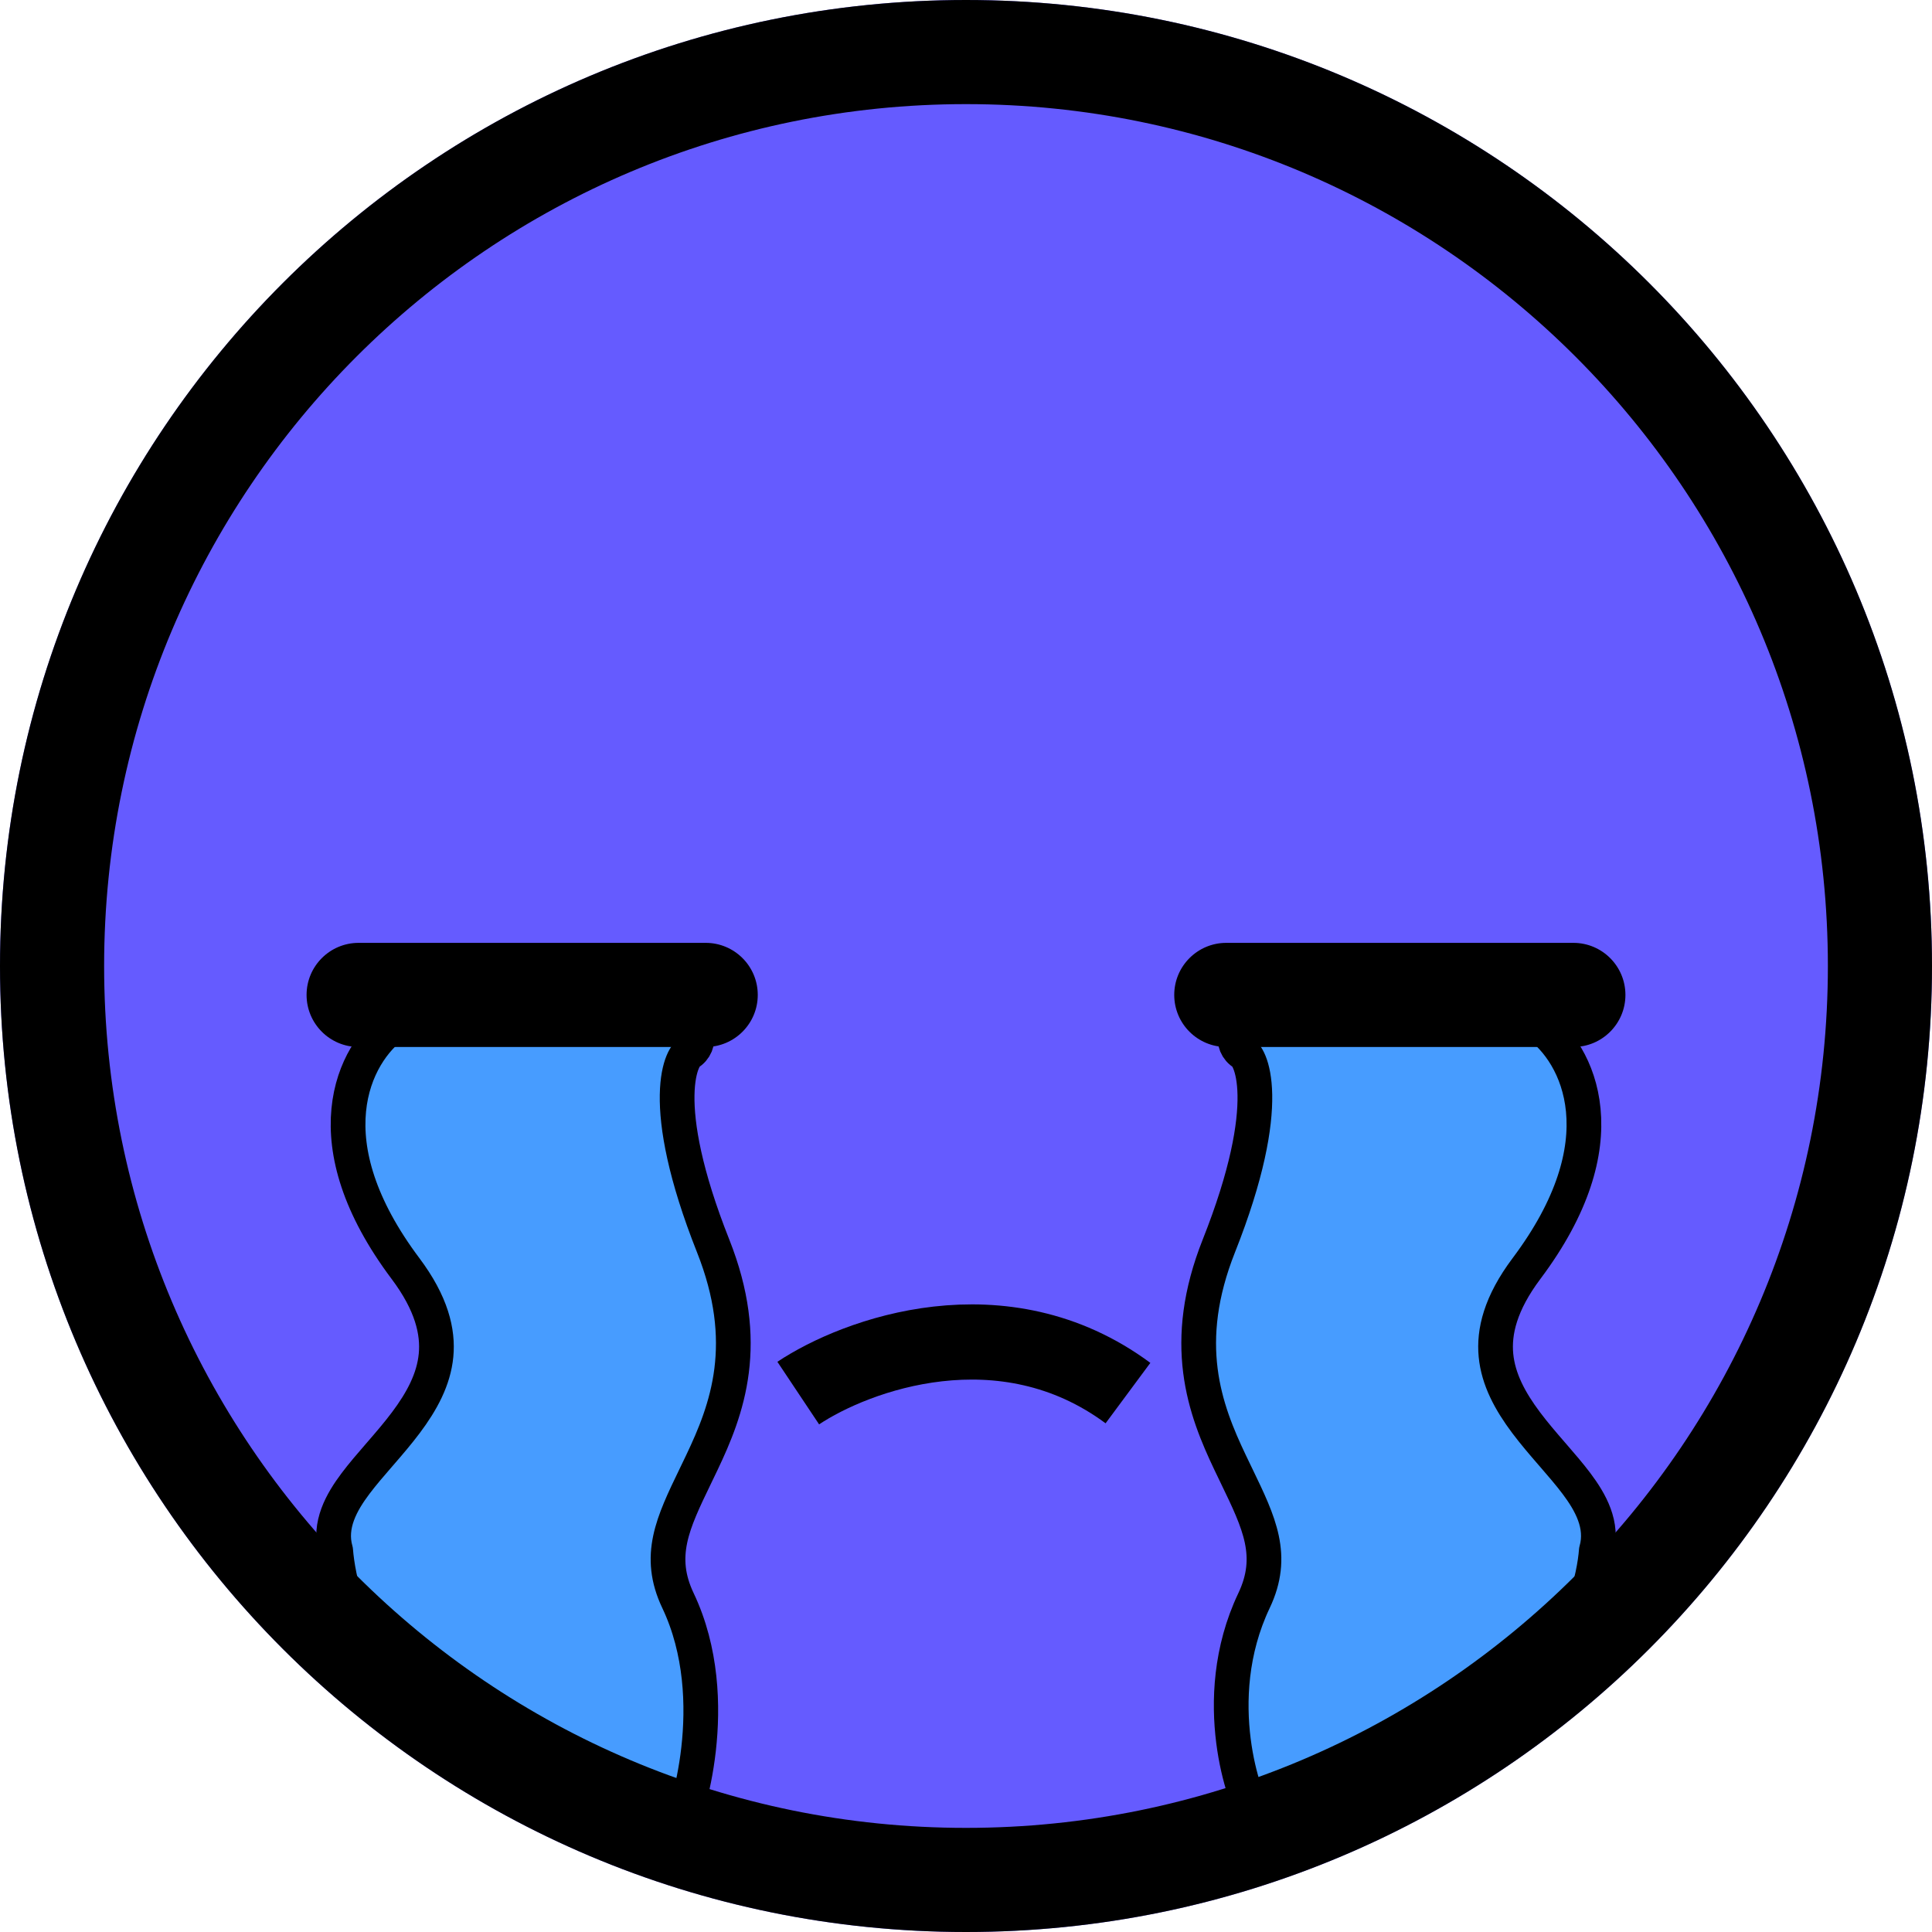
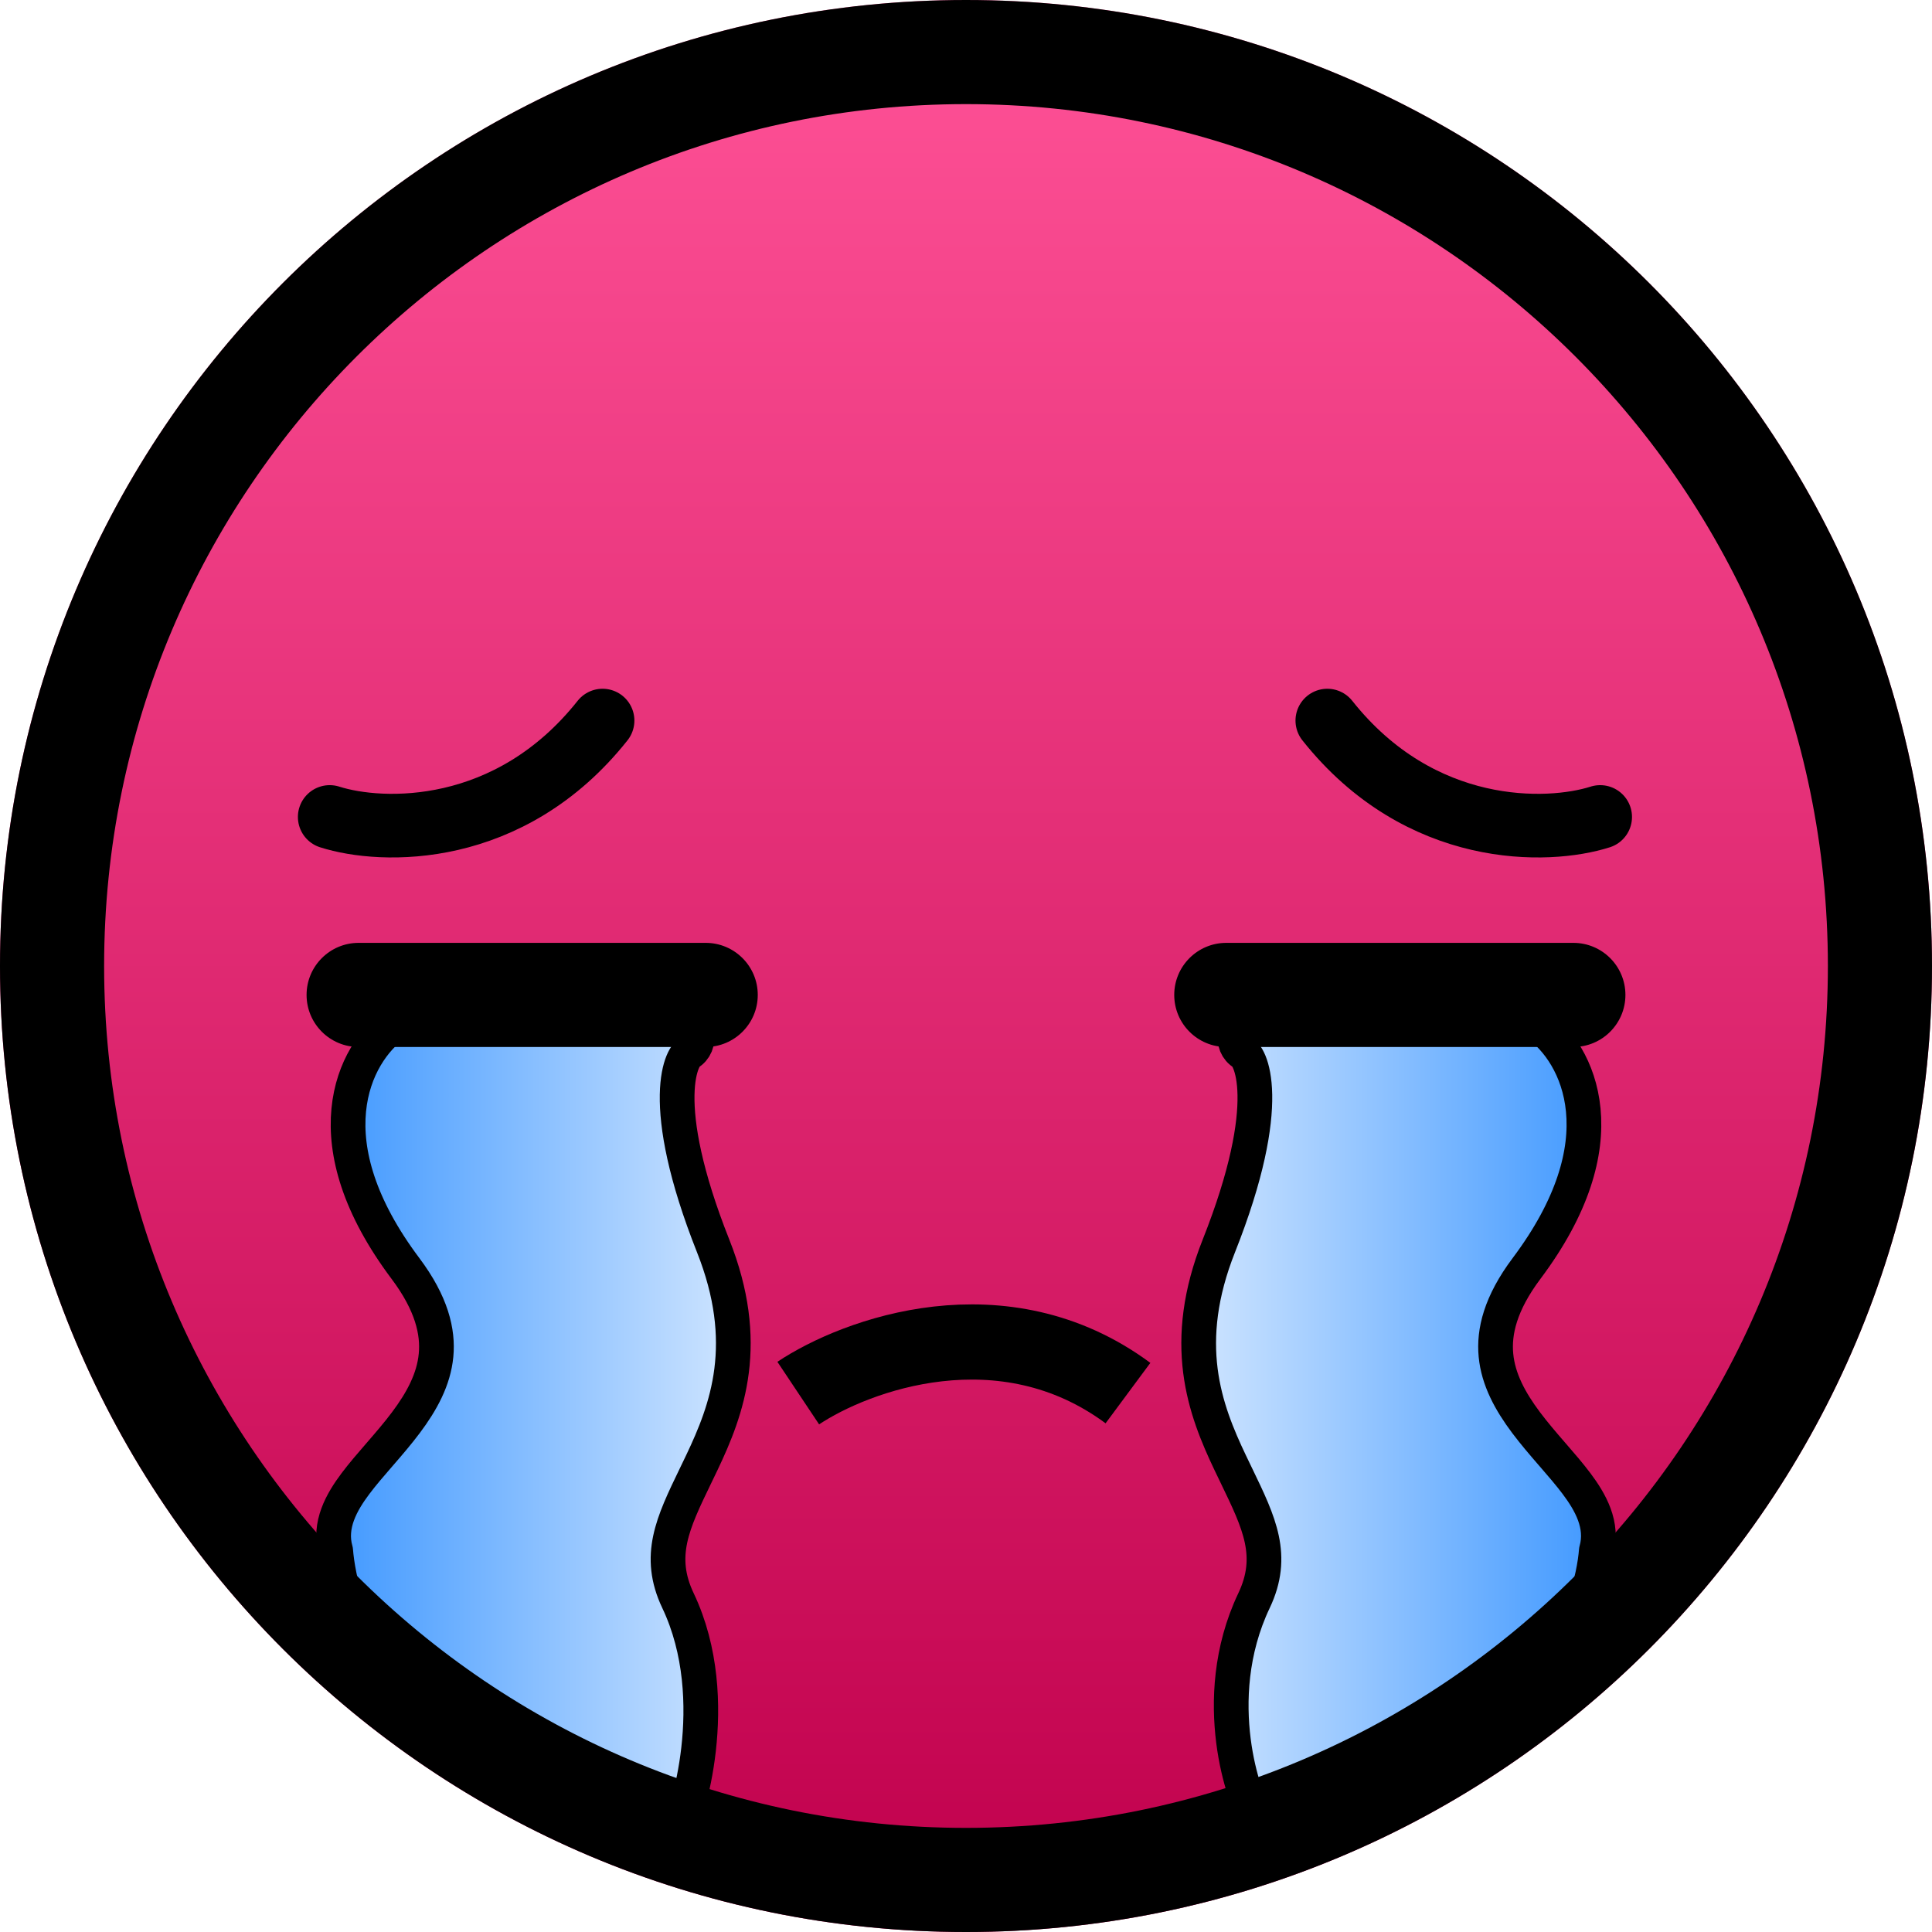
- <svg xmlns="http://www.w3.org/2000/svg" width="35" height="35" viewBox="0 0 334 334" fill="none">
-   <path d="M334 167C334 259.232 259.232 334 167 334C74.768 334 0 259.232 0 167C0 74.768 74.768 0 167 0C259.232 0 334 74.768 334 167Z" fill="#655BFF" />
-   <path d="M70 176.5C69.381 176.5 68.776 176.692 68.27 177.049C64.743 179.539 60.992 184.618 60.289 191.912C59.582 199.249 61.983 208.476 70.1 219.3C74.63 225.34 75.771 230.239 75.381 234.307C74.981 238.472 72.936 242.252 70.163 245.95C68.781 247.792 67.273 249.546 65.755 251.297C65.677 251.388 65.599 251.478 65.52 251.568C64.106 253.2 62.669 254.859 61.452 256.481C59.075 259.65 56.772 263.649 58.032 268.053C58.39 272.693 60.413 282.896 68.15 293.066C76.158 303.593 90.104 313.838 113.99 317.956C114.951 318.122 115.932 317.811 116.621 317.121C117.056 316.687 117.328 316.166 117.445 315.937C117.612 315.612 117.776 315.238 117.934 314.841C118.252 314.041 118.601 313.009 118.946 311.799C119.637 309.376 120.347 306.125 120.768 302.4C121.606 295 121.342 285.412 117.21 276.713C113.541 268.99 116.293 263.296 120.199 255.212C120.569 254.448 120.949 253.662 121.334 252.851C123.494 248.309 125.696 243.13 126.476 236.963C127.263 230.747 126.587 223.707 123.288 215.393C118.373 203.006 116.967 194.625 117.062 189.291C117.109 186.629 117.528 184.808 118.003 183.646C118.24 183.068 118.48 182.678 118.674 182.429C118.77 182.306 118.851 182.223 118.91 182.169C118.94 182.143 118.963 182.125 118.979 182.113C118.995 182.101 119.003 182.096 119.003 182.096C120.178 181.416 120.749 180.033 120.397 178.722C120.045 177.411 118.857 176.5 117.5 176.5H70Z" fill="#479CFF" stroke="black" stroke-width="6" stroke-linejoin="round" />
-   <rect x="53" y="163" width="78" height="18" rx="9" fill="black" />
-   <path d="M264 176.5C264.619 176.5 265.224 176.692 265.73 177.049C269.257 179.539 273.008 184.618 273.711 191.912C274.418 199.249 272.018 208.476 263.9 219.3C259.37 225.34 258.229 230.239 258.619 234.307C259.018 238.472 261.064 242.252 263.837 245.95C265.219 247.792 266.727 249.546 268.245 251.297C268.323 251.388 268.401 251.478 268.48 251.568C269.894 253.2 271.331 254.859 272.548 256.481C274.925 259.651 277.229 263.65 275.968 268.054C275.606 272.702 273.557 282.208 265.779 291.657C257.744 301.416 243.811 310.853 220.01 314.956C219.049 315.122 218.068 314.811 217.379 314.121C217.009 313.751 216.753 313.324 216.62 313.091C216.45 312.794 216.282 312.455 216.12 312.096C215.793 311.374 215.438 310.453 215.086 309.374C214.383 307.212 213.663 304.314 213.236 300.939C212.384 294.207 212.673 285.38 216.79 276.713C220.459 268.99 217.707 263.296 213.801 255.212C213.431 254.448 213.051 253.662 212.666 252.851C210.506 248.309 208.304 243.13 207.524 236.963C206.737 230.747 207.413 223.707 210.712 215.393C215.627 203.006 217.033 194.625 216.938 189.291C216.891 186.629 216.472 184.808 215.997 183.646C215.76 183.068 215.52 182.678 215.326 182.429C215.23 182.306 215.149 182.223 215.09 182.169C215.06 182.143 215.037 182.125 215.021 182.113C215.005 182.101 214.997 182.096 214.997 182.096C213.822 181.416 213.251 180.033 213.603 178.722C213.955 177.411 215.143 176.5 216.5 176.5H264Z" fill="#479CFF" stroke="black" stroke-width="6" stroke-linejoin="round" />
-   <rect width="78" height="18" rx="9" transform="matrix(-1 0 0 1 281 163)" fill="black" />
-   <circle cx="167" cy="167" r="158" stroke="black" stroke-width="18" />
-   <path d="M138 240.834C148 234.168 173.4 224.834 195 240.834" stroke="black" stroke-width="13" />
+ <svg xmlns="http://www.w3.org/2000/svg" width="2956" height="2956" viewBox="0 0 2956 2956" fill="none">
+   <path d="M2956 1478C2956 2294.28 2294.28 2956 1478 2956C661.723 2956 0 2294.28 0 1478C0 661.723 661.723 0 1478 0C2294.28 0 2956 661.723 2956 1478Z" fill="url(#paint0_linear_744_15633)" />
+   <path d="M504.465 1249.97C584.382 1275.49 779.763 1281.72 921.949 1102.49" stroke="black" stroke-width="97.353" stroke-linecap="round" />
+   <path d="M2448.31 1249.97C2368.39 1275.49 2173.01 1281.72 2030.82 1102.49" stroke="black" stroke-width="97.353" stroke-linecap="round" />
+   <path d="M619.524 1562.08C614.041 1562.08 608.692 1563.78 604.212 1566.94C573 1588.97 539.797 1633.93 533.577 1698.48C527.32 1763.42 548.565 1845.08 620.409 1940.87C660.501 1994.33 670.6 2037.68 667.146 2073.69C663.611 2110.55 645.506 2144.01 620.962 2176.73C608.736 2193.03 595.385 2208.55 581.954 2224.06C581.262 2224.86 580.569 2225.66 579.875 2226.46C567.361 2240.9 554.637 2255.58 543.867 2269.94C522.831 2297.98 502.448 2333.38 513.598 2372.35C516.77 2413.42 534.674 2503.72 603.149 2593.73C674.024 2686.89 797.45 2777.56 1008.85 2814.01C1017.35 2815.47 1026.04 2812.72 1032.14 2806.62C1035.98 2802.77 1038.39 2798.16 1039.43 2796.14C1040.9 2793.26 1042.35 2789.95 1043.75 2786.44C1046.57 2779.35 1049.66 2770.22 1052.71 2759.52C1058.83 2738.07 1065.11 2709.3 1068.84 2676.33C1076.25 2610.84 1073.92 2525.98 1037.34 2448.99C1004.88 2380.64 1029.23 2330.25 1063.8 2258.7C1067.07 2251.94 1070.43 2244.98 1073.85 2237.81C1092.96 2197.61 1112.45 2151.77 1119.35 2097.19C1126.32 2042.18 1120.34 1979.87 1091.14 1906.3C1047.63 1796.66 1035.2 1722.49 1036.04 1675.28C1036.45 1651.72 1040.16 1635.61 1044.37 1625.32C1046.46 1620.21 1048.58 1616.75 1050.3 1614.55C1051.15 1613.46 1051.87 1612.73 1052.39 1612.25C1052.65 1612.02 1052.86 1611.86 1053 1611.75C1053.14 1611.65 1053.22 1611.61 1053.21 1611.61C1063.61 1605.59 1068.67 1593.34 1065.55 1581.74C1062.44 1570.14 1051.92 1562.08 1039.91 1562.08H619.524Z" fill="url(#paint1_linear_744_15633)" stroke="black" stroke-width="53.102" stroke-linejoin="round" />
+   <rect x="469.065" y="1442.6" width="690.323" height="159.305" rx="79.653" fill="black" />
+   <path d="M2336.48 1562.08C2341.96 1562.08 2347.31 1563.78 2351.79 1566.94C2383 1588.97 2416.2 1633.93 2422.42 1698.48C2428.68 1763.42 2407.43 1845.08 2335.59 1940.87C2295.5 1994.33 2285.4 2037.68 2288.85 2073.69C2292.39 2110.55 2310.49 2144.01 2335.04 2176.73C2347.26 2193.03 2360.61 2208.55 2374.04 2224.06C2374.74 2224.86 2375.43 2225.66 2376.12 2226.46C2388.64 2240.9 2401.36 2255.58 2412.13 2269.94C2433.17 2297.99 2453.55 2333.38 2442.4 2372.36C2439.19 2413.5 2421.06 2497.63 2352.22 2581.25C2281.11 2667.62 2157.79 2751.14 1947.15 2787.46C1938.65 2788.92 1929.96 2786.17 1923.86 2780.07C1920.59 2776.79 1918.33 2773.01 1917.15 2770.95C1915.64 2768.32 1914.16 2765.32 1912.72 2762.15C1909.83 2755.75 1906.68 2747.6 1903.58 2738.05C1897.35 2718.92 1890.98 2693.27 1887.2 2663.4C1879.66 2603.82 1882.22 2525.7 1918.66 2448.99C1951.12 2380.64 1926.77 2330.25 1892.2 2258.7C1888.93 2251.94 1885.57 2244.98 1882.15 2237.81C1863.04 2197.61 1843.55 2151.77 1836.64 2097.19C1829.68 2042.18 1835.66 1979.87 1864.86 1906.3C1908.36 1796.66 1920.8 1722.49 1919.96 1675.28C1919.55 1651.72 1915.84 1635.61 1911.63 1625.32C1909.54 1620.21 1907.42 1616.75 1905.7 1614.55C1904.85 1613.46 1904.13 1612.73 1903.61 1612.25C1903.35 1612.02 1903.14 1611.86 1903 1611.75C1902.86 1611.65 1902.78 1611.61 1902.78 1611.61C1892.39 1605.59 1887.33 1593.34 1890.45 1581.74C1893.56 1570.14 1904.08 1562.08 1916.09 1562.08H2336.48Z" fill="url(#paint2_linear_744_15633)" stroke="black" stroke-width="53.102" stroke-linejoin="round" />
+   <rect width="690.323" height="159.305" rx="79.653" transform="matrix(-1 0 0 1 2486.93 1442.6)" fill="black" />
+   <circle cx="1478" cy="1478" r="1398.35" stroke="black" stroke-width="159.305" />
+   <path d="M1221.34 2131.46C1309.84 2072.45 1534.64 1989.85 1725.81 2131.46" stroke="black" stroke-width="115.054" />
+   <defs>
+     <linearGradient id="paint0_linear_744_15633" x1="1478" y1="0" x2="1478" y2="2956" gradientUnits="userSpaceOnUse">
+       <stop stop-color="#FF5297" />
+       <stop offset="1" stop-color="#C0004C" />
+     </linearGradient>
+     <linearGradient id="paint1_linear_744_15633" x1="537.024" y1="2188.24" x2="1095.44" y2="2188.24" gradientUnits="userSpaceOnUse">
+       <stop stop-color="#479CFF" />
+       <stop offset="1" stop-color="#C8E1FF" />
+     </linearGradient>
+     <linearGradient id="paint2_linear_744_15633" x1="2418.97" y1="2174.96" x2="1860.56" y2="2174.96" gradientUnits="userSpaceOnUse">
+       <stop stop-color="#479CFF" />
+       <stop offset="1" stop-color="#C8E1FF" />
+     </linearGradient>
+   </defs>
</svg>
